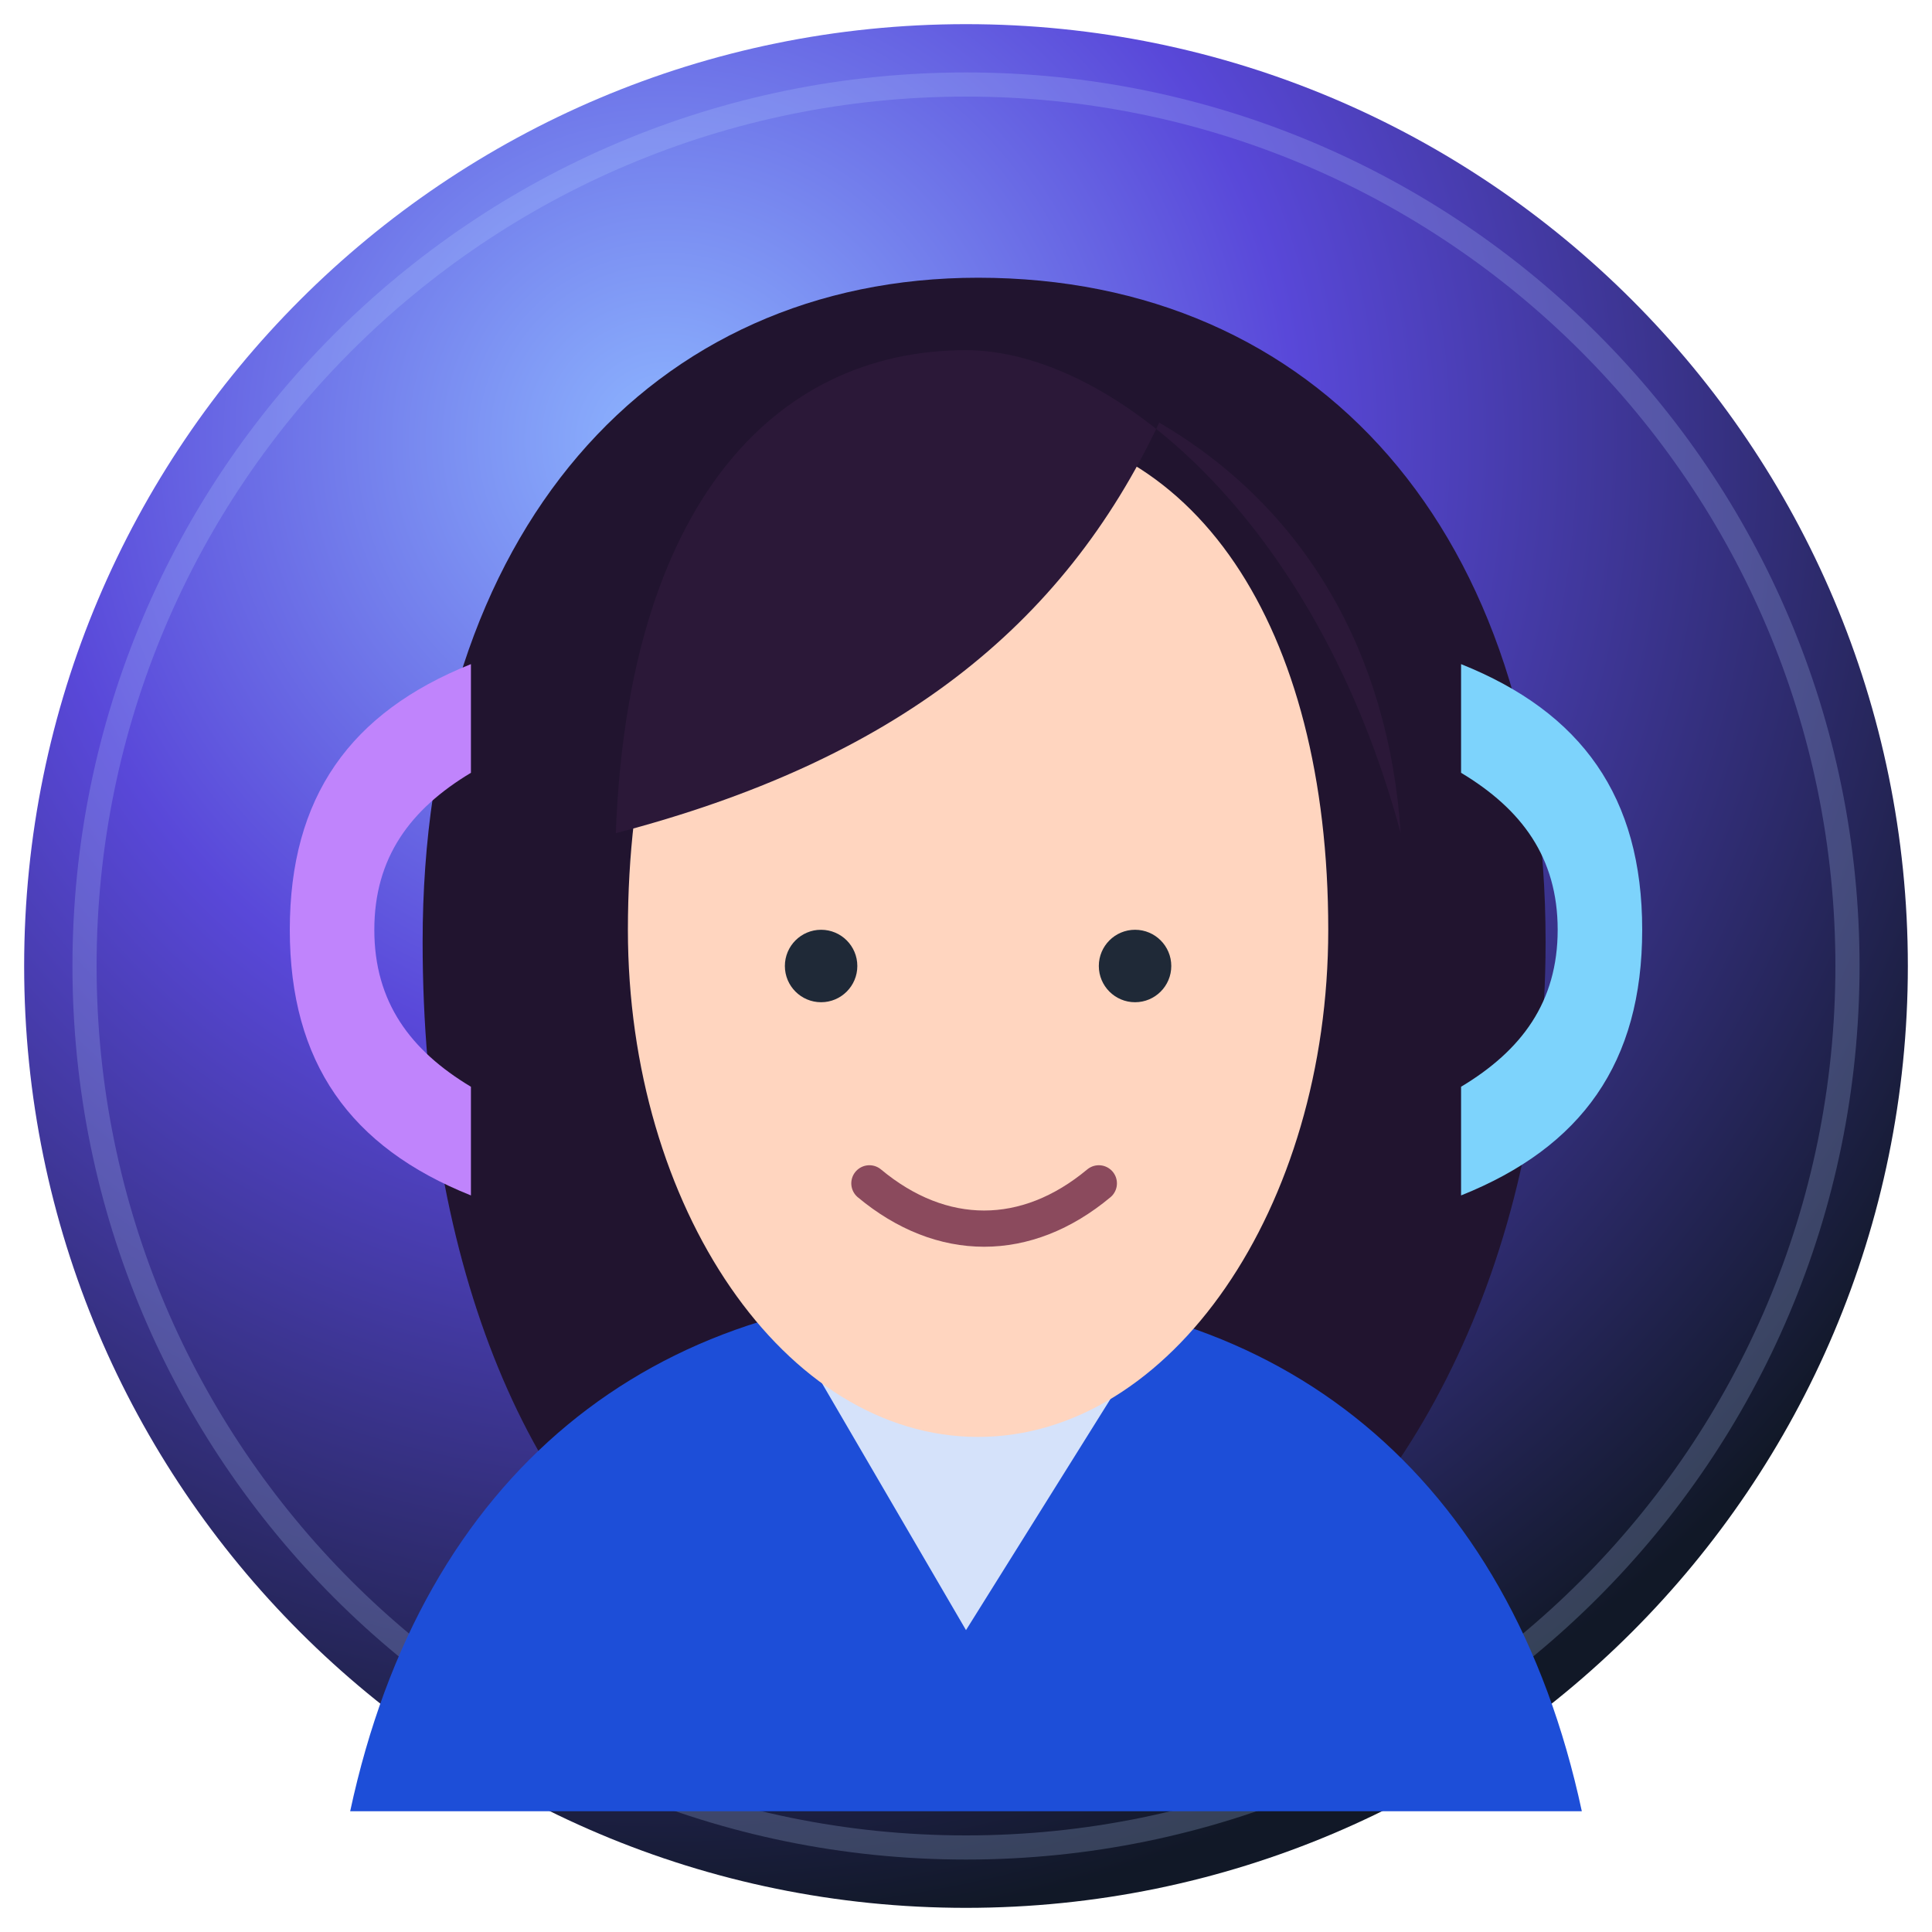
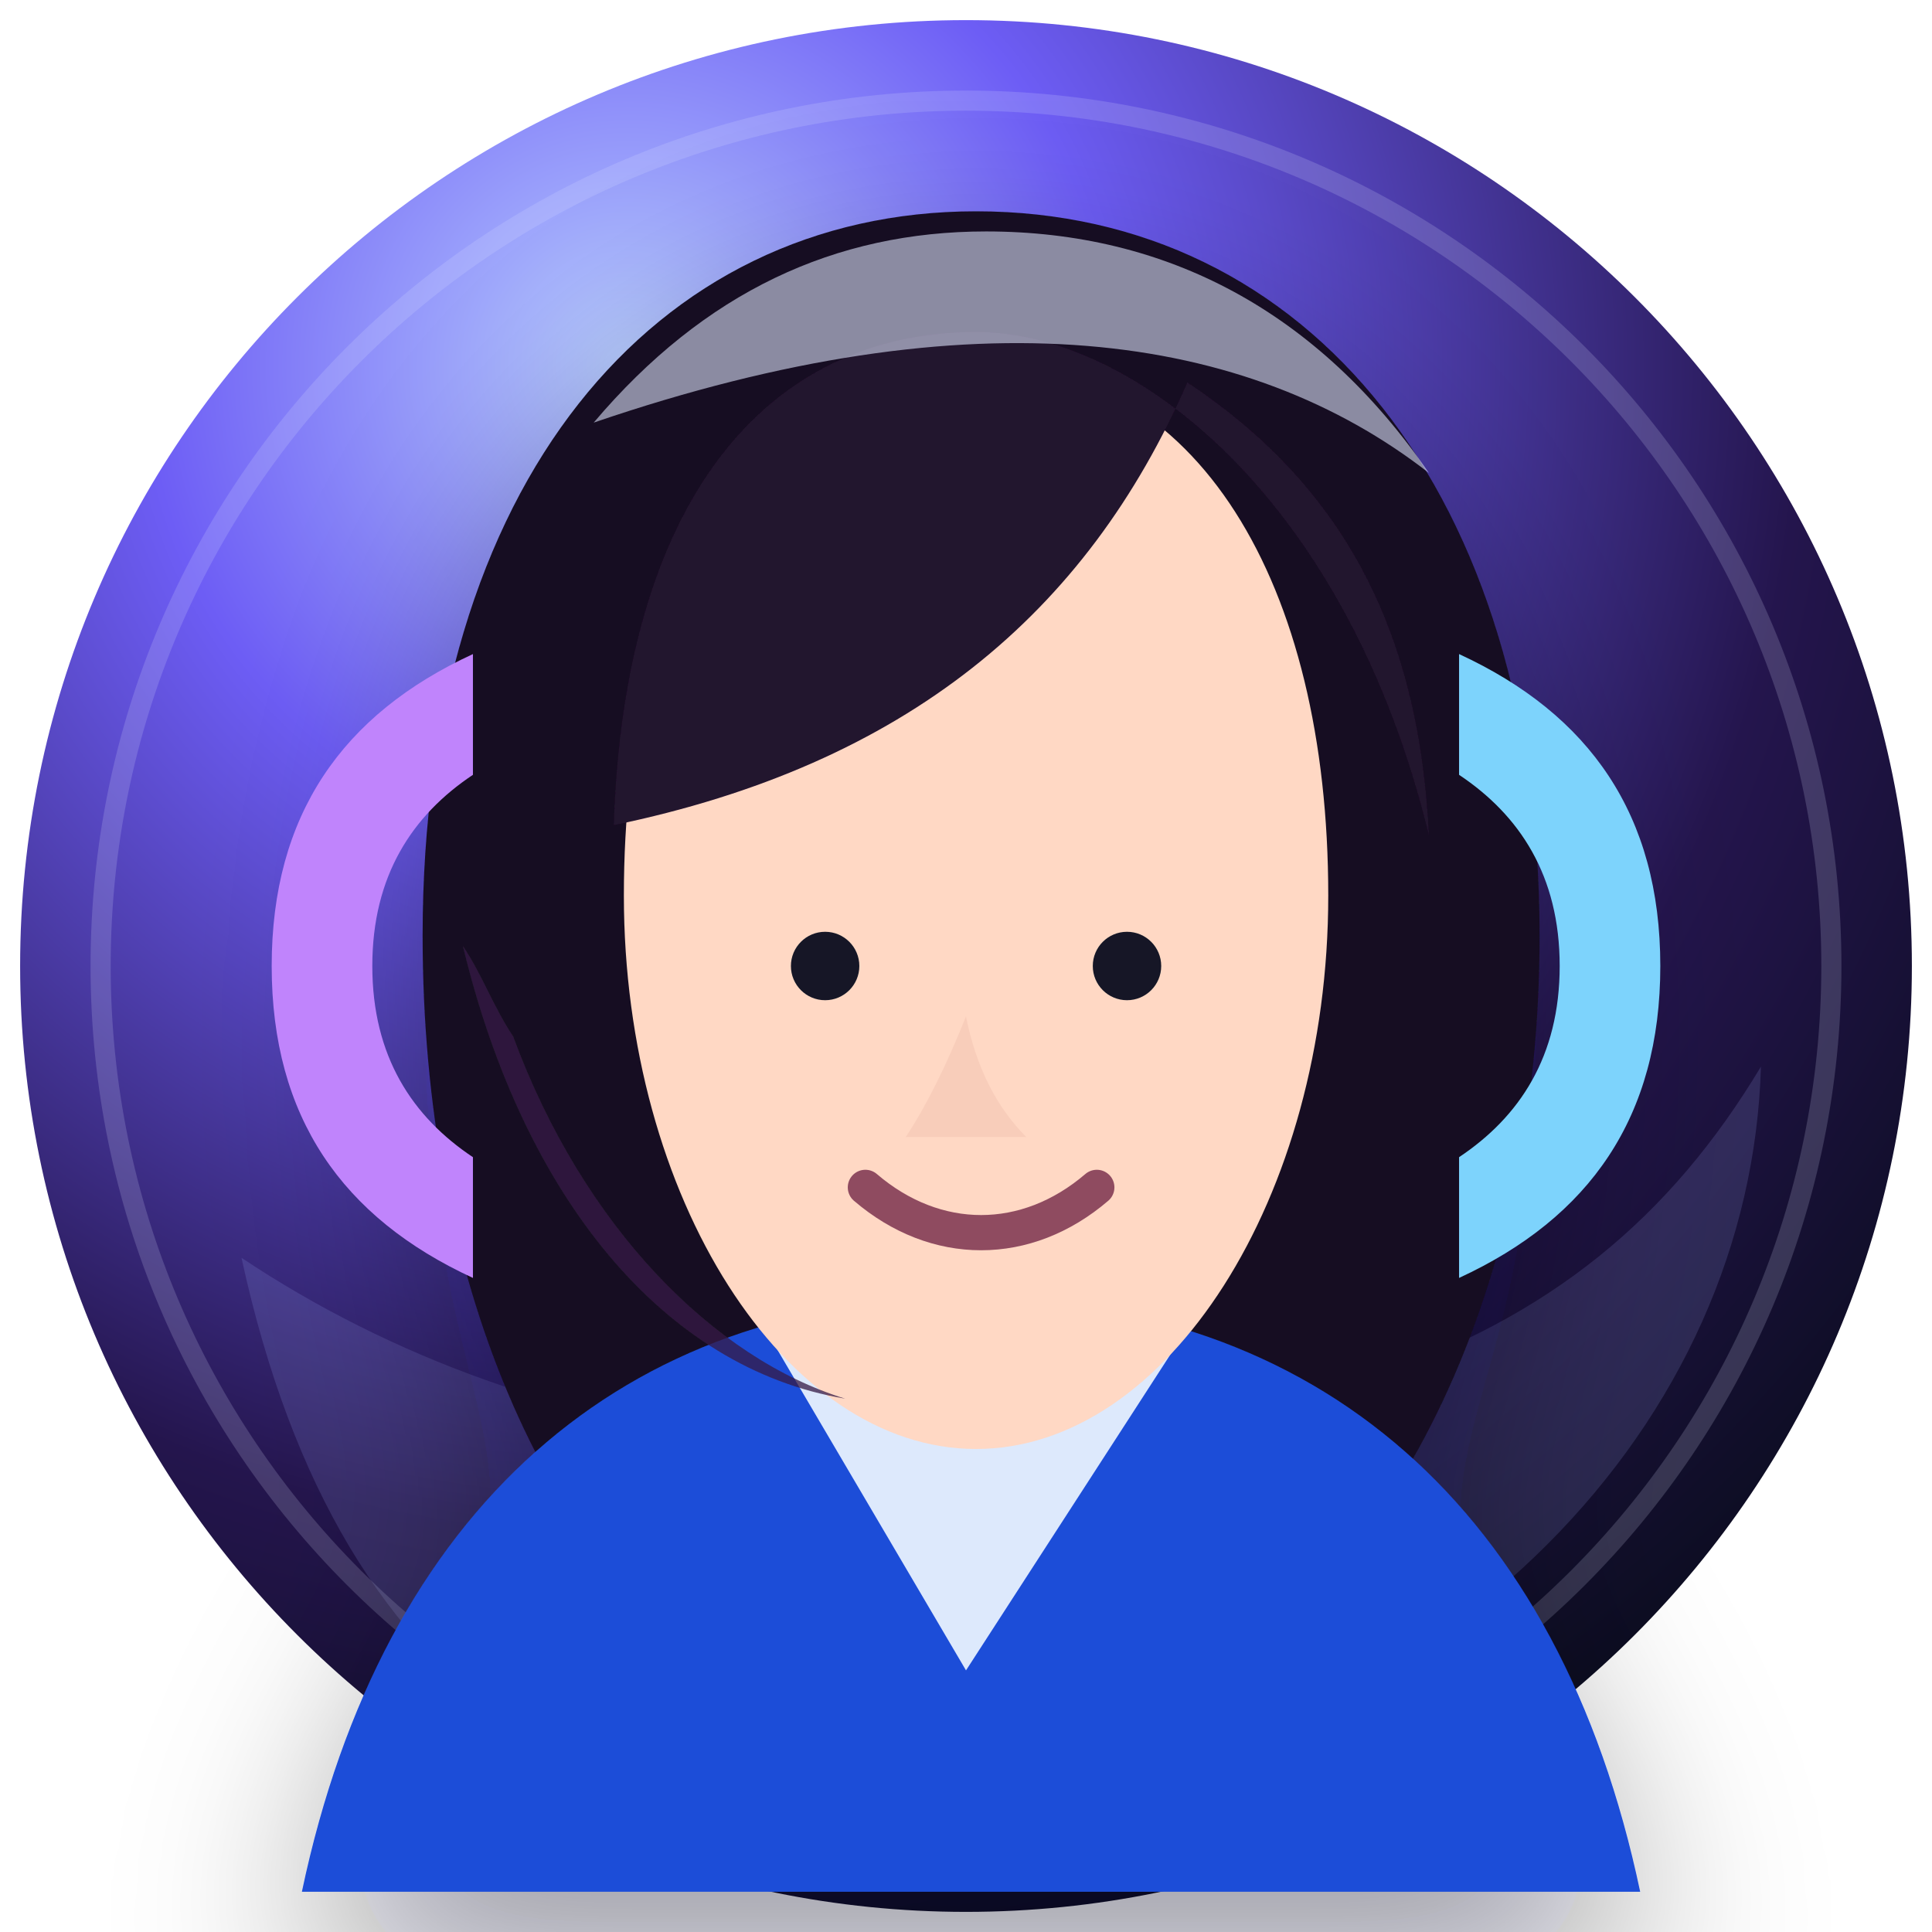
- <svg xmlns="http://www.w3.org/2000/svg" viewBox="0 0 160 160" role="img" aria-label="MARK8LARA assistant avatar">
+ <svg xmlns="http://www.w3.org/2000/svg" viewBox="0 0 192 192" role="img" aria-label="MARK8LARA assistant avatar">
  <defs>
-     <radialGradient id="bg" cx="34%" cy="22%" r="80%">
-       <stop offset="0" stop-color="#8db5ff" />
-       <stop offset=".42" stop-color="#5948d9" />
-       <stop offset="1" stop-color="#111827" />
+     <radialGradient id="bg" cx="32%" cy="18%" r="92%">
+       <stop offset="0" stop-color="#b7ccff" />
+       <stop offset=".28" stop-color="#6d5df5" />
+       <stop offset=".68" stop-color="#24154d" />
+       <stop offset="1" stop-color="#070b18" />
    </radialGradient>
-     <linearGradient id="hair" x1="33" x2="126" y1="25" y2="125">
-       <stop offset="0" stop-color="#21142f" />
-       <stop offset=".55" stop-color="#40205b" />
-       <stop offset="1" stop-color="#0f172a" />
+     <linearGradient id="hair" x1="46" x2="146" y1="18" y2="154">
+       <stop offset="0" stop-color="#181022" />
+       <stop offset=".48" stop-color="#3a1b59" />
+       <stop offset="1" stop-color="#070816" />
    </linearGradient>
-     <linearGradient id="skin" x1="64" x2="104" y1="47" y2="116">
-       <stop offset="0" stop-color="#ffd5bf" />
-       <stop offset="1" stop-color="#d8957d" />
+     <linearGradient id="skin" x1="69" x2="119" y1="49" y2="139">
+       <stop offset="0" stop-color="#ffd8c4" />
+       <stop offset=".55" stop-color="#e4a08a" />
+       <stop offset="1" stop-color="#b86f62" />
    </linearGradient>
-     <linearGradient id="suit" x1="34" x2="128" y1="104" y2="154">
+     <linearGradient id="suit" x1="32" x2="160" y1="126" y2="190">
      <stop offset="0" stop-color="#1d4ed8" />
-       <stop offset=".55" stop-color="#6d28d9" />
+       <stop offset=".5" stop-color="#7c3aed" />
      <stop offset="1" stop-color="#22d3ee" />
    </linearGradient>
+     <filter id="soft" x="-20%" y="-20%" width="140%" height="140%">
+       <feDropShadow dx="0" dy="10" stdDeviation="10" flood-color="#020617" flood-opacity=".38" />
+     </filter>
  </defs>
-   <circle cx="80" cy="80" r="78" fill="url(#bg)" />
-   <circle cx="80" cy="80" r="73" fill="none" stroke="#b7d2ff" stroke-opacity=".22" stroke-width="2" />
-   <path fill="url(#hair)" d="M35 78c0-34 19-55 46-55 28 0 47 21 47 55 0 27-12 48-26 57H58C44 126 35 105 35 78Z" />
-   <path fill="url(#suit)" d="M29 150c6-28 25-43 51-43s45 15 51 43H29Z" />
-   <path fill="#eef6ff" d="m66 111 14 24 15-24c-10 7-20 7-29 0Z" opacity=".88" />
-   <path fill="url(#skin)" d="M52 77c0-25 11-42 29-42s29 17 29 42c0 23-13 42-29 42S52 100 52 77Z" />
-   <path fill="#2b1838" d="M51 69c23-6 37-17 45-34 12 7 19 19 20 34-7-26-24-40-36-40-16 0-28 13-29 40Z" />
-   <circle cx="68" cy="80" r="3" fill="#1f2937" />
-   <circle cx="94" cy="80" r="3" fill="#1f2937" />
-   <path fill="none" stroke="#8b4a5d" stroke-linecap="round" stroke-width="3" d="M72 98c6 5 13 5 19 0" />
-   <path fill="#7dd3fc" d="M121 55c10 4 15 11 15 22s-5 18-15 22v-9c5-3 8-7 8-13s-3-10-8-13v-9Z" />
-   <path fill="#c084fc" d="M39 55c-10 4-15 11-15 22s5 18 15 22v-9c-5-3-8-7-8-13s3-10 8-13v-9Z" />
+   <circle cx="96" cy="96" r="94" fill="url(#bg)" />
+   <path fill="#a5b4fc" fill-opacity=".16" d="M24 125c30 20 70 25 112 12 18-6 30-16 39-31-1 35-30 67-77 74-36 5-64-9-74-55Z" />
+   <circle cx="96" cy="96" r="86" fill="none" stroke="#e0e7ff" stroke-opacity=".18" stroke-width="2" />
+   <g filter="url(#soft)">
+     <path fill="url(#hair)" d="M42 93c0-45 23-72 55-72 33 0 56 28 56 72 0 35-14 63-35 76H74C54 155 42 127 42 93Z" />
+     <path fill="url(#suit)" d="M30 188c8-38 32-59 66-59 35 0 59 21 67 59H30Z" />
+     <path fill="#eef6ff" d="m76 132 20 34 22-34c-13 10-28 10-42 0Z" opacity=".92" />
+     <path fill="url(#skin)" d="M62 89c0-31 13-53 35-53s35 22 35 53c0 30-16 55-35 55S62 119 62 89Z" />
+     <path fill="#23122f" d="M61 82c29-6 47-21 57-44 15 10 23 24 24 45-8-33-29-50-45-50-21 0-35 17-36 49Z" />
+     <path fill="#351b45" d="M51 103c7 19 20 32 33 36-18-3-32-20-38-45 2 3 3 6 5 9Z" opacity=".75" />
+     <circle cx="82" cy="96" r="3.4" fill="#121827" />
+     <circle cx="112" cy="96" r="3.4" fill="#121827" />
+     <path fill="none" stroke="#8f4b61" stroke-linecap="round" stroke-width="3.5" d="M86 118c7 6 16 6 23 0" />
+     <path fill="#f5c8b6" d="M96 101c-2 5-4 9-6 12h12c-3-3-5-7-6-12Z" opacity=".65" />
+   </g>
+   <path fill="#7dd3fc" d="M145 65c13 6 20 16 20 31s-7 25-20 31v-12c6-4 10-10 10-19s-4-15-10-19V65Z" />
+   <path fill="#c084fc" d="M47 65c-13 6-20 16-20 31s7 25 20 31v-12c-6-4-10-10-10-19s4-15 10-19V65Z" />
+   <path fill="#e0e7ff" fill-opacity=".58" d="M59 42c11-13 24-19 39-19 18 0 33 8 44 24-18-14-45-18-83-5Z" />
</svg>
